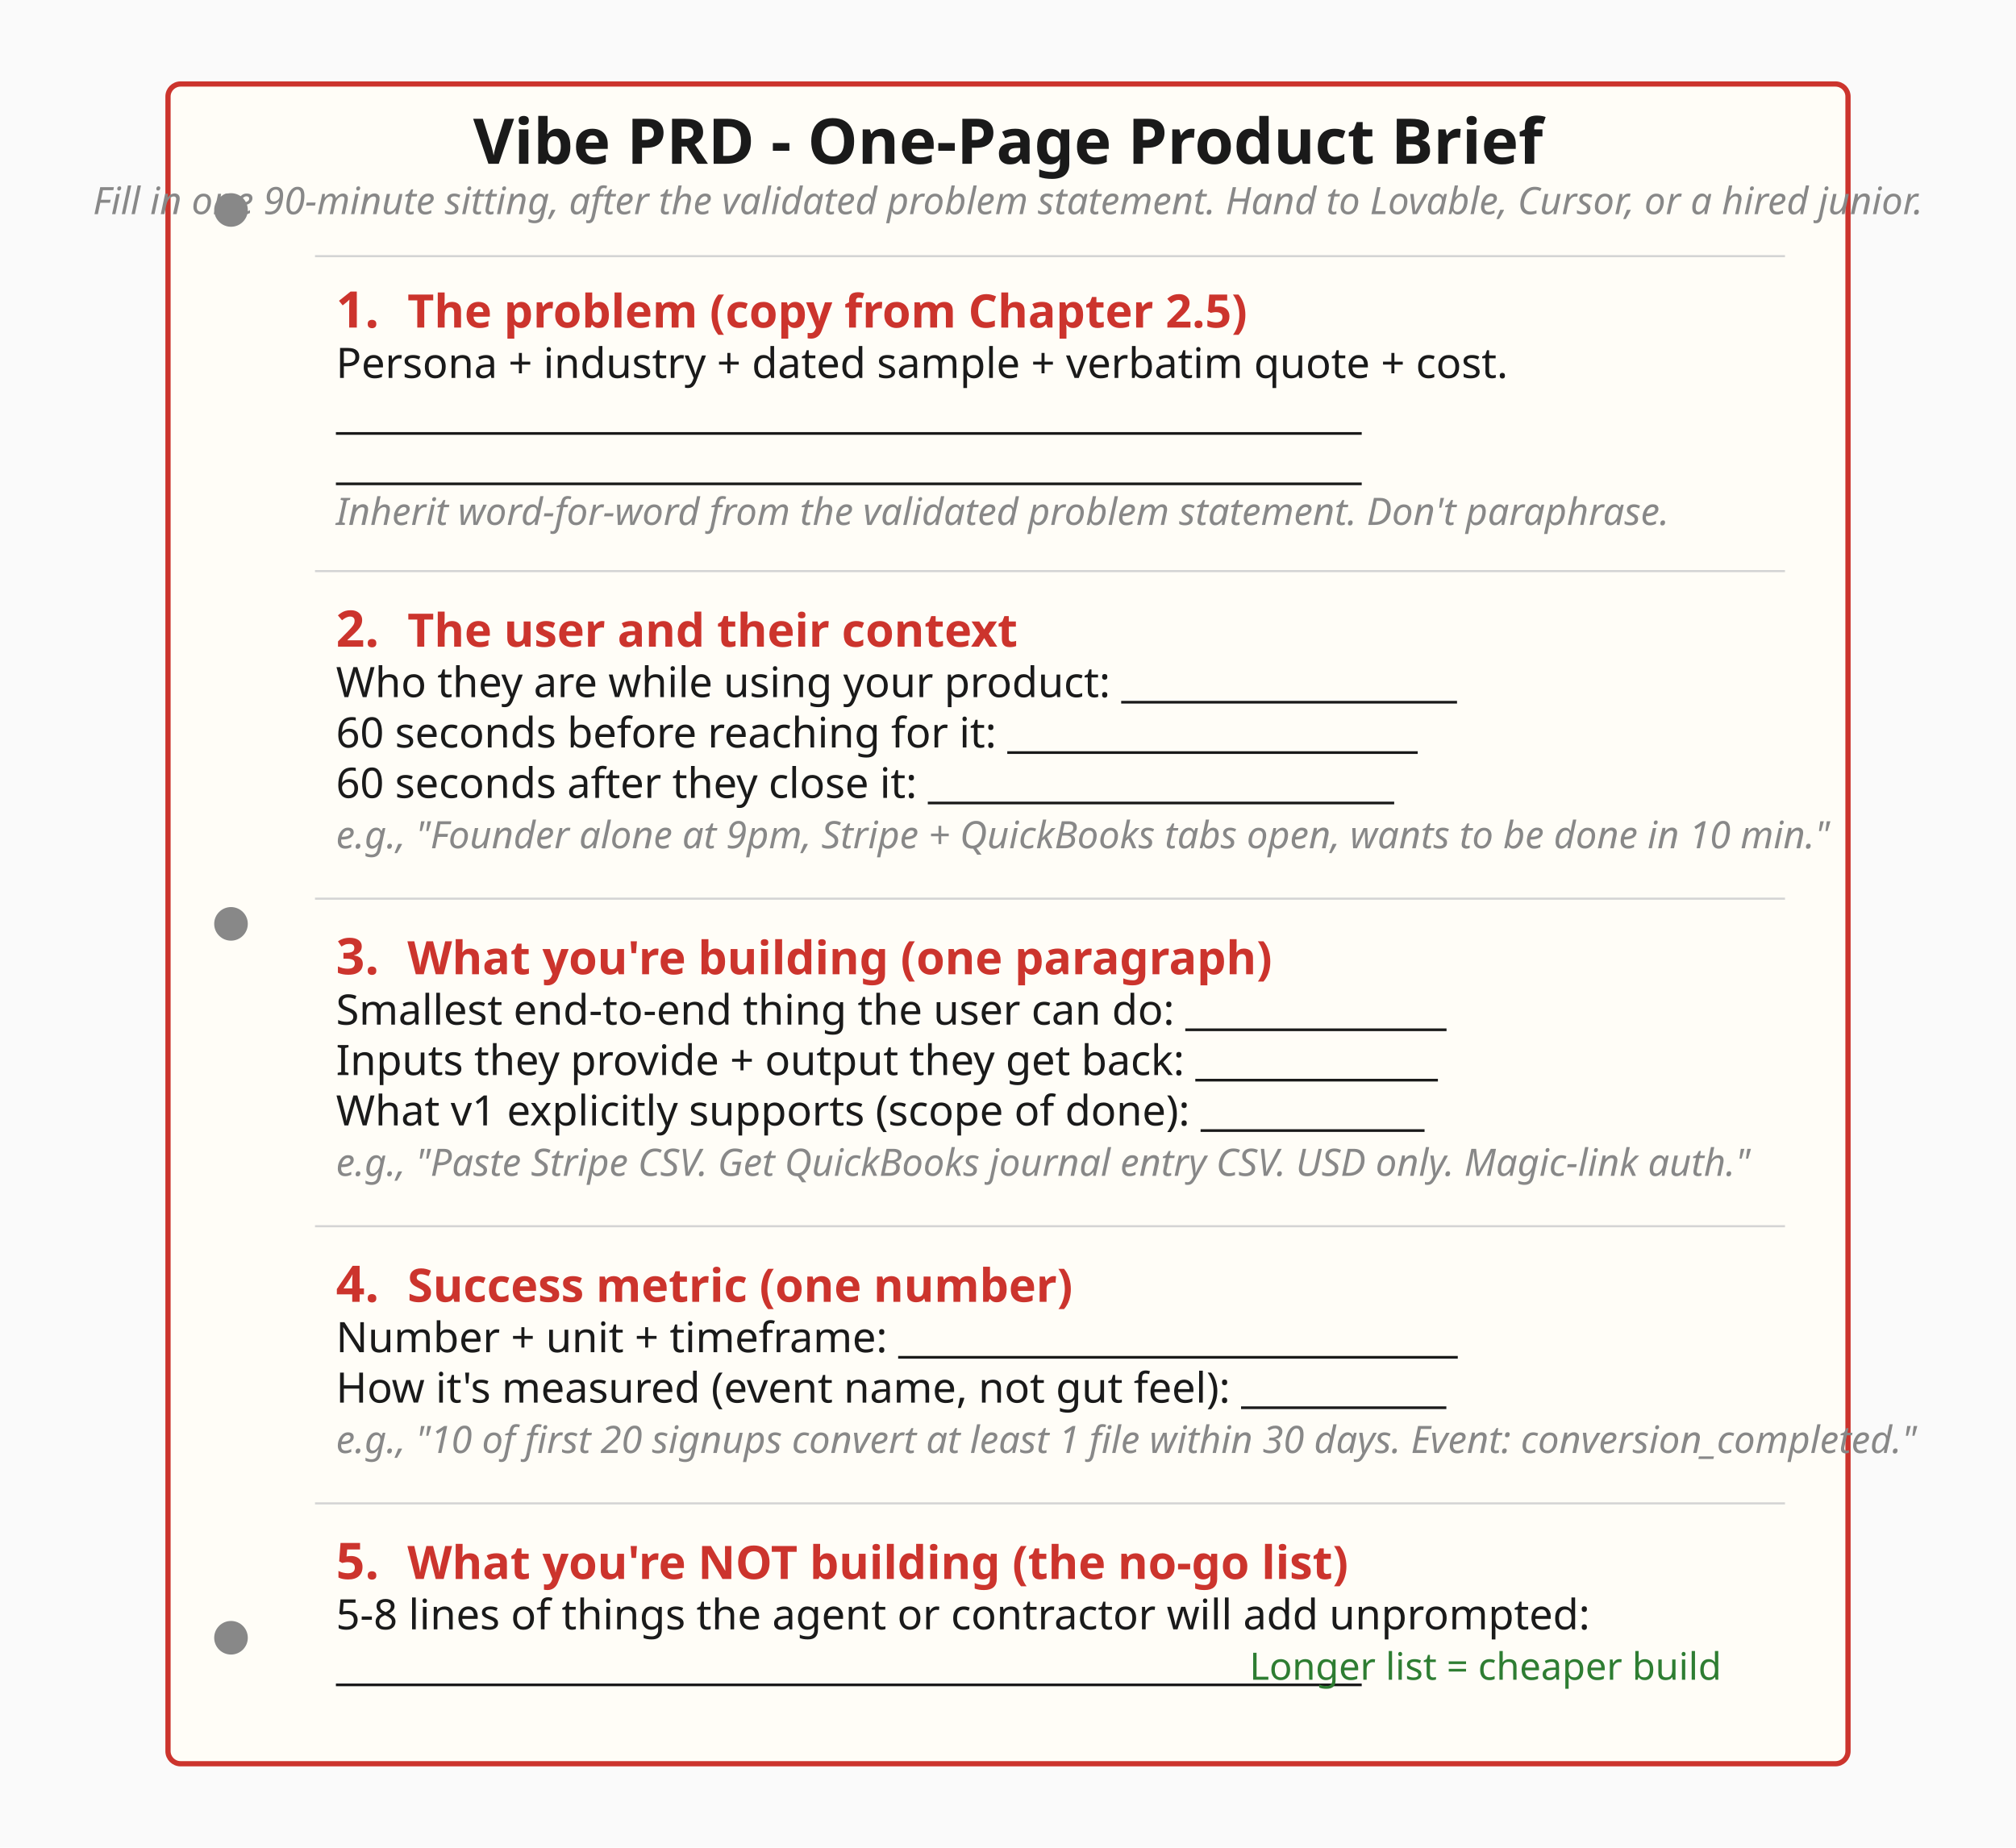
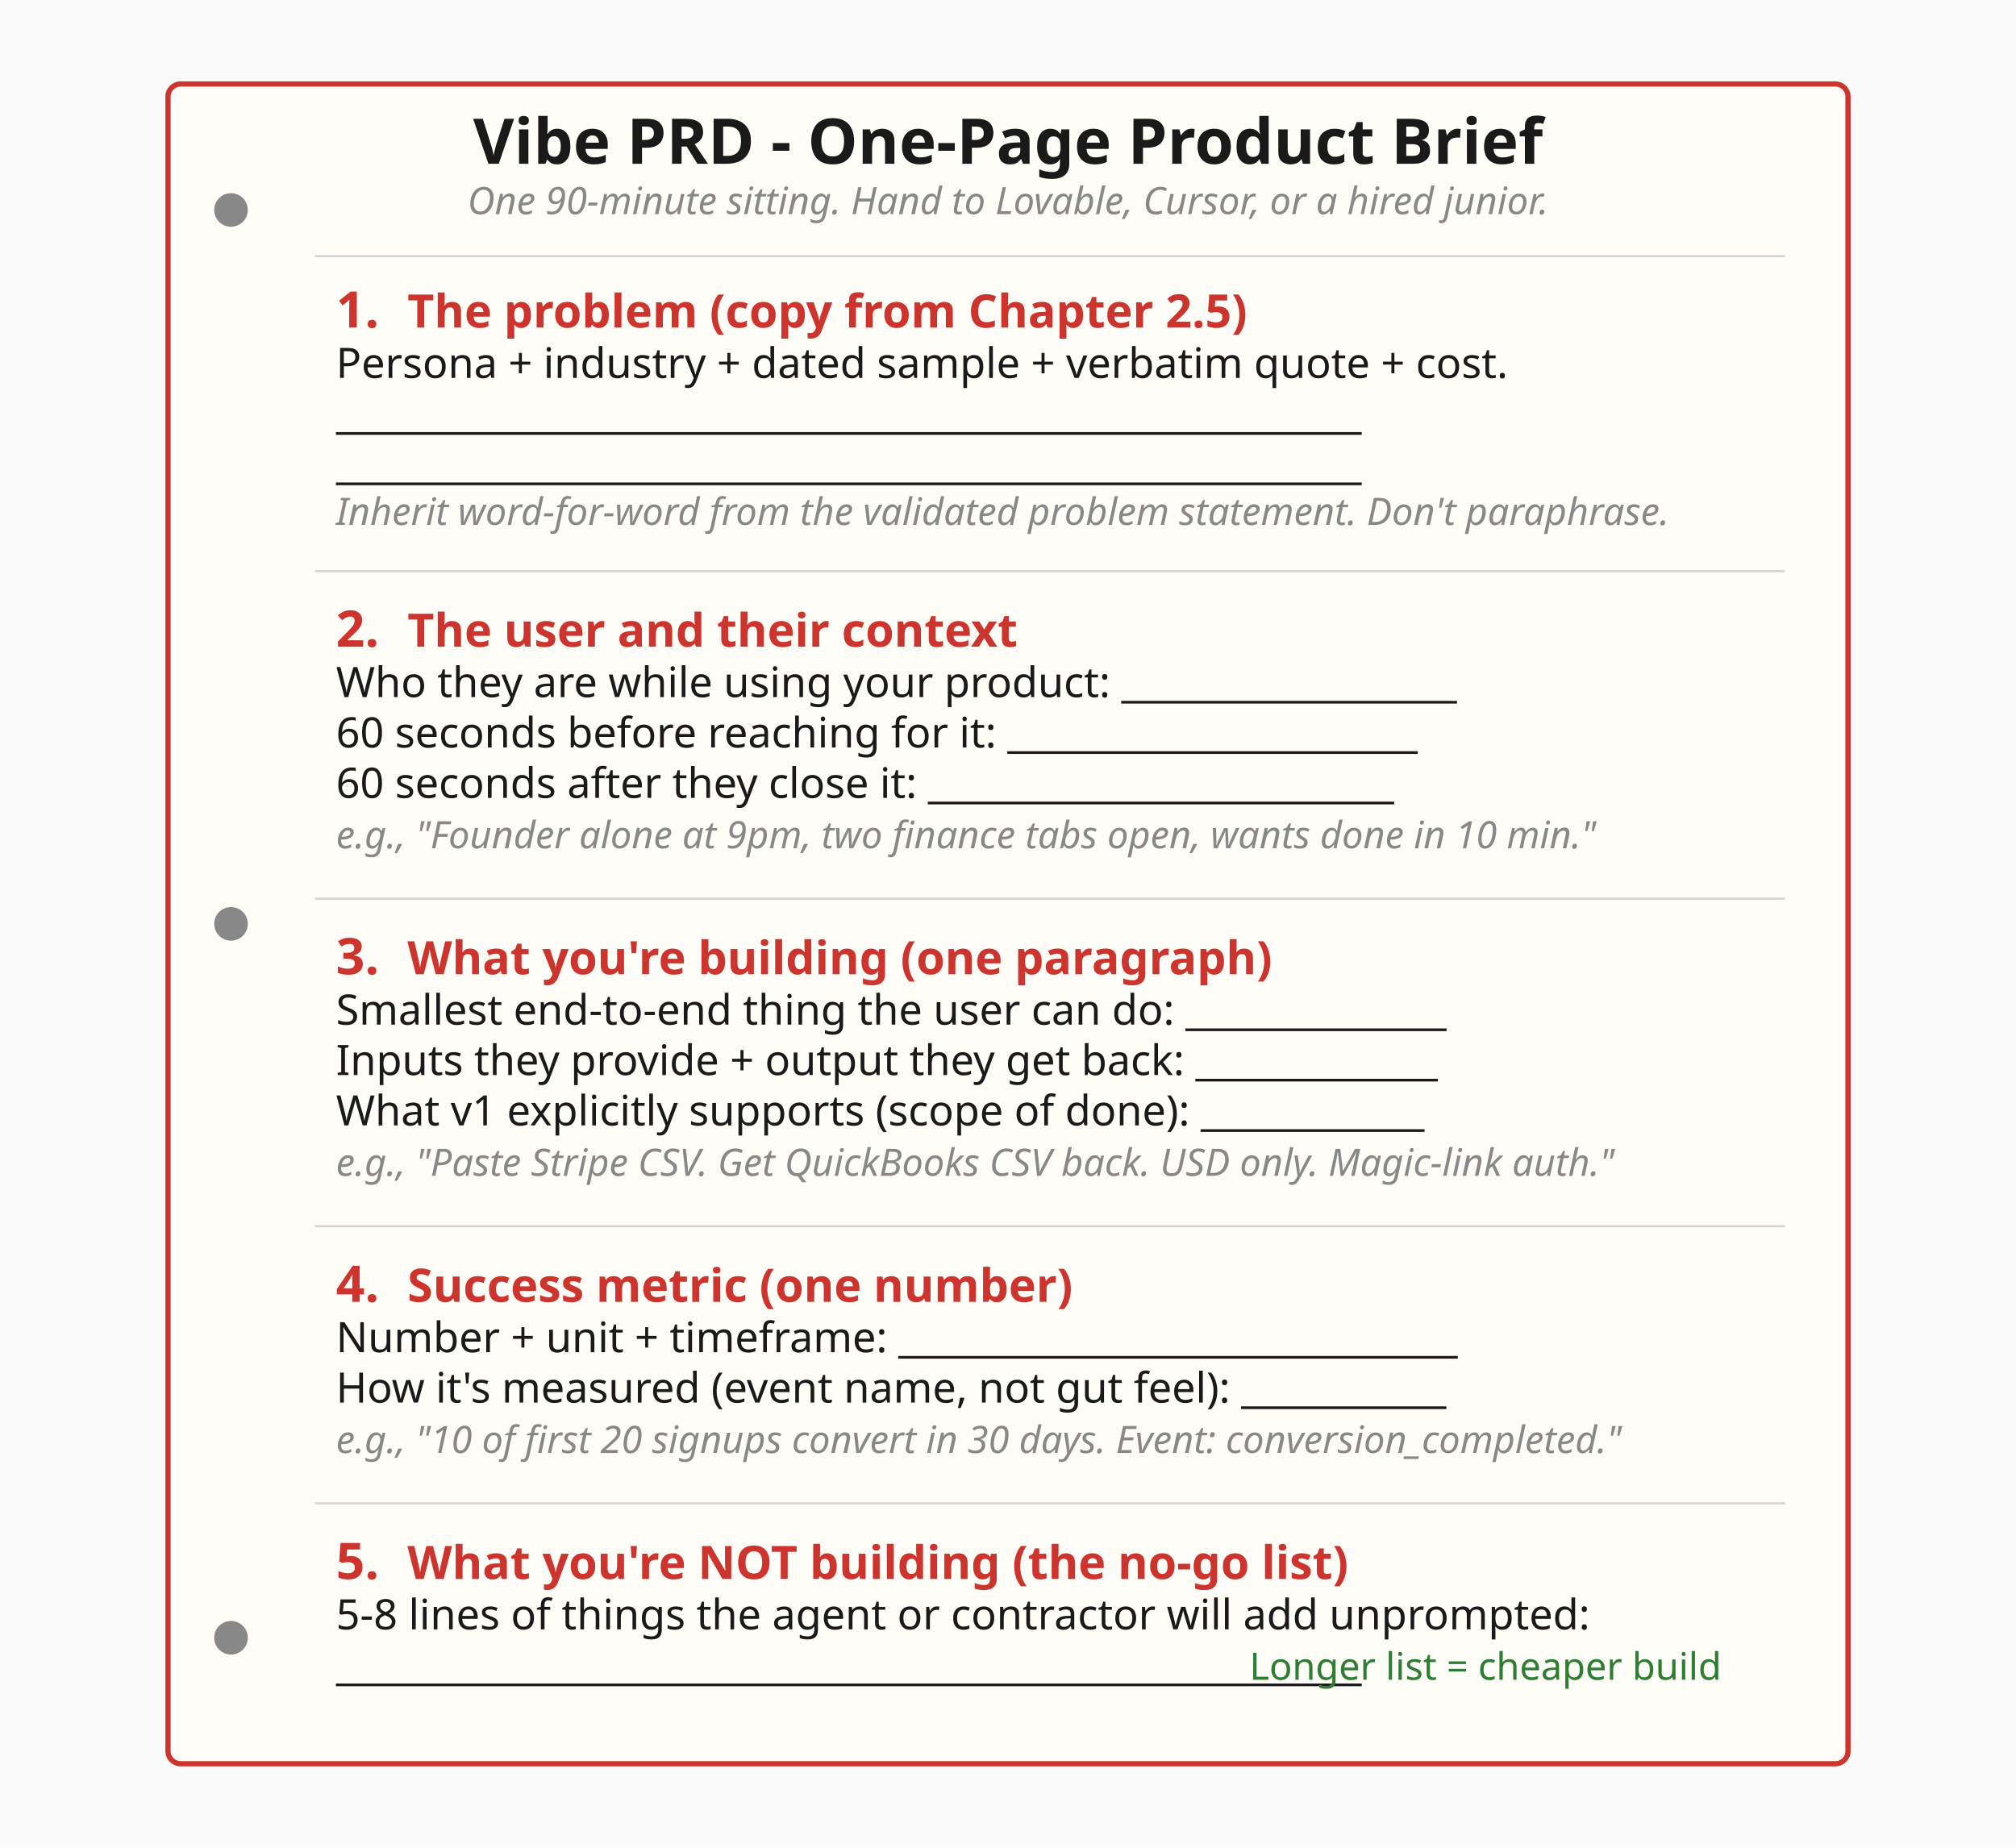
<svg xmlns="http://www.w3.org/2000/svg" viewBox="0 0 960 880" role="img" aria-label="One-page Vibe PRD template. A notebook page with five labeled sections: the problem (from the Chapter 2.5 synthesis), the user and their context, what you're building, success metric, what you're NOT building.">
  <defs>
    <style>
      .sans { font-family: "Segoe UI", system-ui, -apple-system, sans-serif; }
      .page { fill: #fffdf7; stroke: #cc342d; stroke-width: 2.5; }
      .holes { fill: #888; }
      .line { stroke: #d4d4d4; stroke-width: 1; }
      .stitle { font-size: 22px; font-weight: bold; fill: #cc342d; }
      .snum { font-size: 24px; font-weight: bold; fill: #cc342d; }
      .body { font-size: 20px; fill: #1a1a1a; }
      .hint { font-size: 18px; fill: #888; font-style: italic; }
      .header { font-size: 30px; fill: #1a1a1a; font-weight: bold; }
      .footer { font-size: 18px; fill: #2e7d32; }
    </style>
  </defs>
  <rect width="960" height="880" fill="#fafafa" />
  <rect x="80" y="40" width="800" height="800" rx="6" class="page" />
  <circle cx="110" cy="100" r="8" class="holes" />
  <circle cx="110" cy="440" r="8" class="holes" />
  <circle cx="110" cy="780" r="8" class="holes" />
  <text x="480" y="78" text-anchor="middle" class="sans header">Vibe PRD - One-Page Product Brief</text>
-   <text x="480" y="102" text-anchor="middle" class="sans hint">Fill in one 90-minute sitting, after the validated problem statement. Hand to Lovable, Cursor, or a hired junior.</text>
+   <text x="480" y="102" text-anchor="middle" class="sans hint">One 90-minute sitting. Hand to Lovable, Cursor, or a hired junior.</text>
  <line x1="150" y1="122" x2="850" y2="122" class="line" />
  <text x="160" y="156" class="sans snum">1.</text>
  <text x="194" y="156" class="sans stitle">The problem (copy from Chapter 2.5)</text>
  <text x="160" y="180" class="sans body">Persona + industry + dated sample + verbatim quote + cost.</text>
  <text x="160" y="204" class="sans body">_______________________________________________________</text>
  <text x="160" y="228" class="sans body">_______________________________________________________</text>
  <text x="160" y="250" class="sans hint">Inherit word-for-word from the validated problem statement. Don't paraphrase.</text>
  <line x1="150" y1="272" x2="850" y2="272" class="line" />
  <text x="160" y="308" class="sans snum">2.</text>
  <text x="194" y="308" class="sans stitle">The user and their context</text>
  <text x="160" y="332" class="sans body">Who they are while using your product: __________________</text>
  <text x="160" y="356" class="sans body">60 seconds before reaching for it: ______________________</text>
  <text x="160" y="380" class="sans body">60 seconds after they close it: _________________________</text>
-   <text x="160" y="404" class="sans hint">e.g., "Founder alone at 9pm, Stripe + QuickBooks tabs open, wants to be done in 10 min."</text>
+   <text x="160" y="404" class="sans hint">e.g., "Founder alone at 9pm, two finance tabs open, wants done in 10 min."</text>
  <line x1="150" y1="428" x2="850" y2="428" class="line" />
  <text x="160" y="464" class="sans snum">3.</text>
  <text x="194" y="464" class="sans stitle">What you're building (one paragraph)</text>
  <text x="160" y="488" class="sans body">Smallest end-to-end thing the user can do: ______________</text>
  <text x="160" y="512" class="sans body">Inputs they provide + output they get back: _____________</text>
  <text x="160" y="536" class="sans body">What v1 explicitly supports (scope of done): ____________</text>
-   <text x="160" y="560" class="sans hint">e.g., "Paste Stripe CSV. Get QuickBooks journal entry CSV. USD only. Magic-link auth."</text>
+   <text x="160" y="560" class="sans hint">e.g., "Paste Stripe CSV. Get QuickBooks CSV back. USD only. Magic-link auth."</text>
  <line x1="150" y1="584" x2="850" y2="584" class="line" />
  <text x="160" y="620" class="sans snum">4.</text>
  <text x="194" y="620" class="sans stitle">Success metric (one number)</text>
  <text x="160" y="644" class="sans body">Number + unit + timeframe: ______________________________</text>
  <text x="160" y="668" class="sans body">How it's measured (event name, not gut feel): ___________</text>
-   <text x="160" y="692" class="sans hint">e.g., "10 of first 20 signups convert at least 1 file within 30 days. Event: conversion_completed."</text>
+   <text x="160" y="692" class="sans hint">e.g., "10 of first 20 signups convert in 30 days. Event: conversion_completed."</text>
  <line x1="150" y1="716" x2="850" y2="716" class="line" />
  <text x="160" y="752" class="sans snum">5.</text>
  <text x="194" y="752" class="sans stitle">What you're NOT building (the no-go list)</text>
  <text x="160" y="776" class="sans body">5-8 lines of things the agent or contractor will add unprompted:</text>
  <text x="160" y="800" class="sans body">_______________________________________________________</text>
  <text x="595" y="800" class="sans footer">Longer list = cheaper build</text>
</svg>
